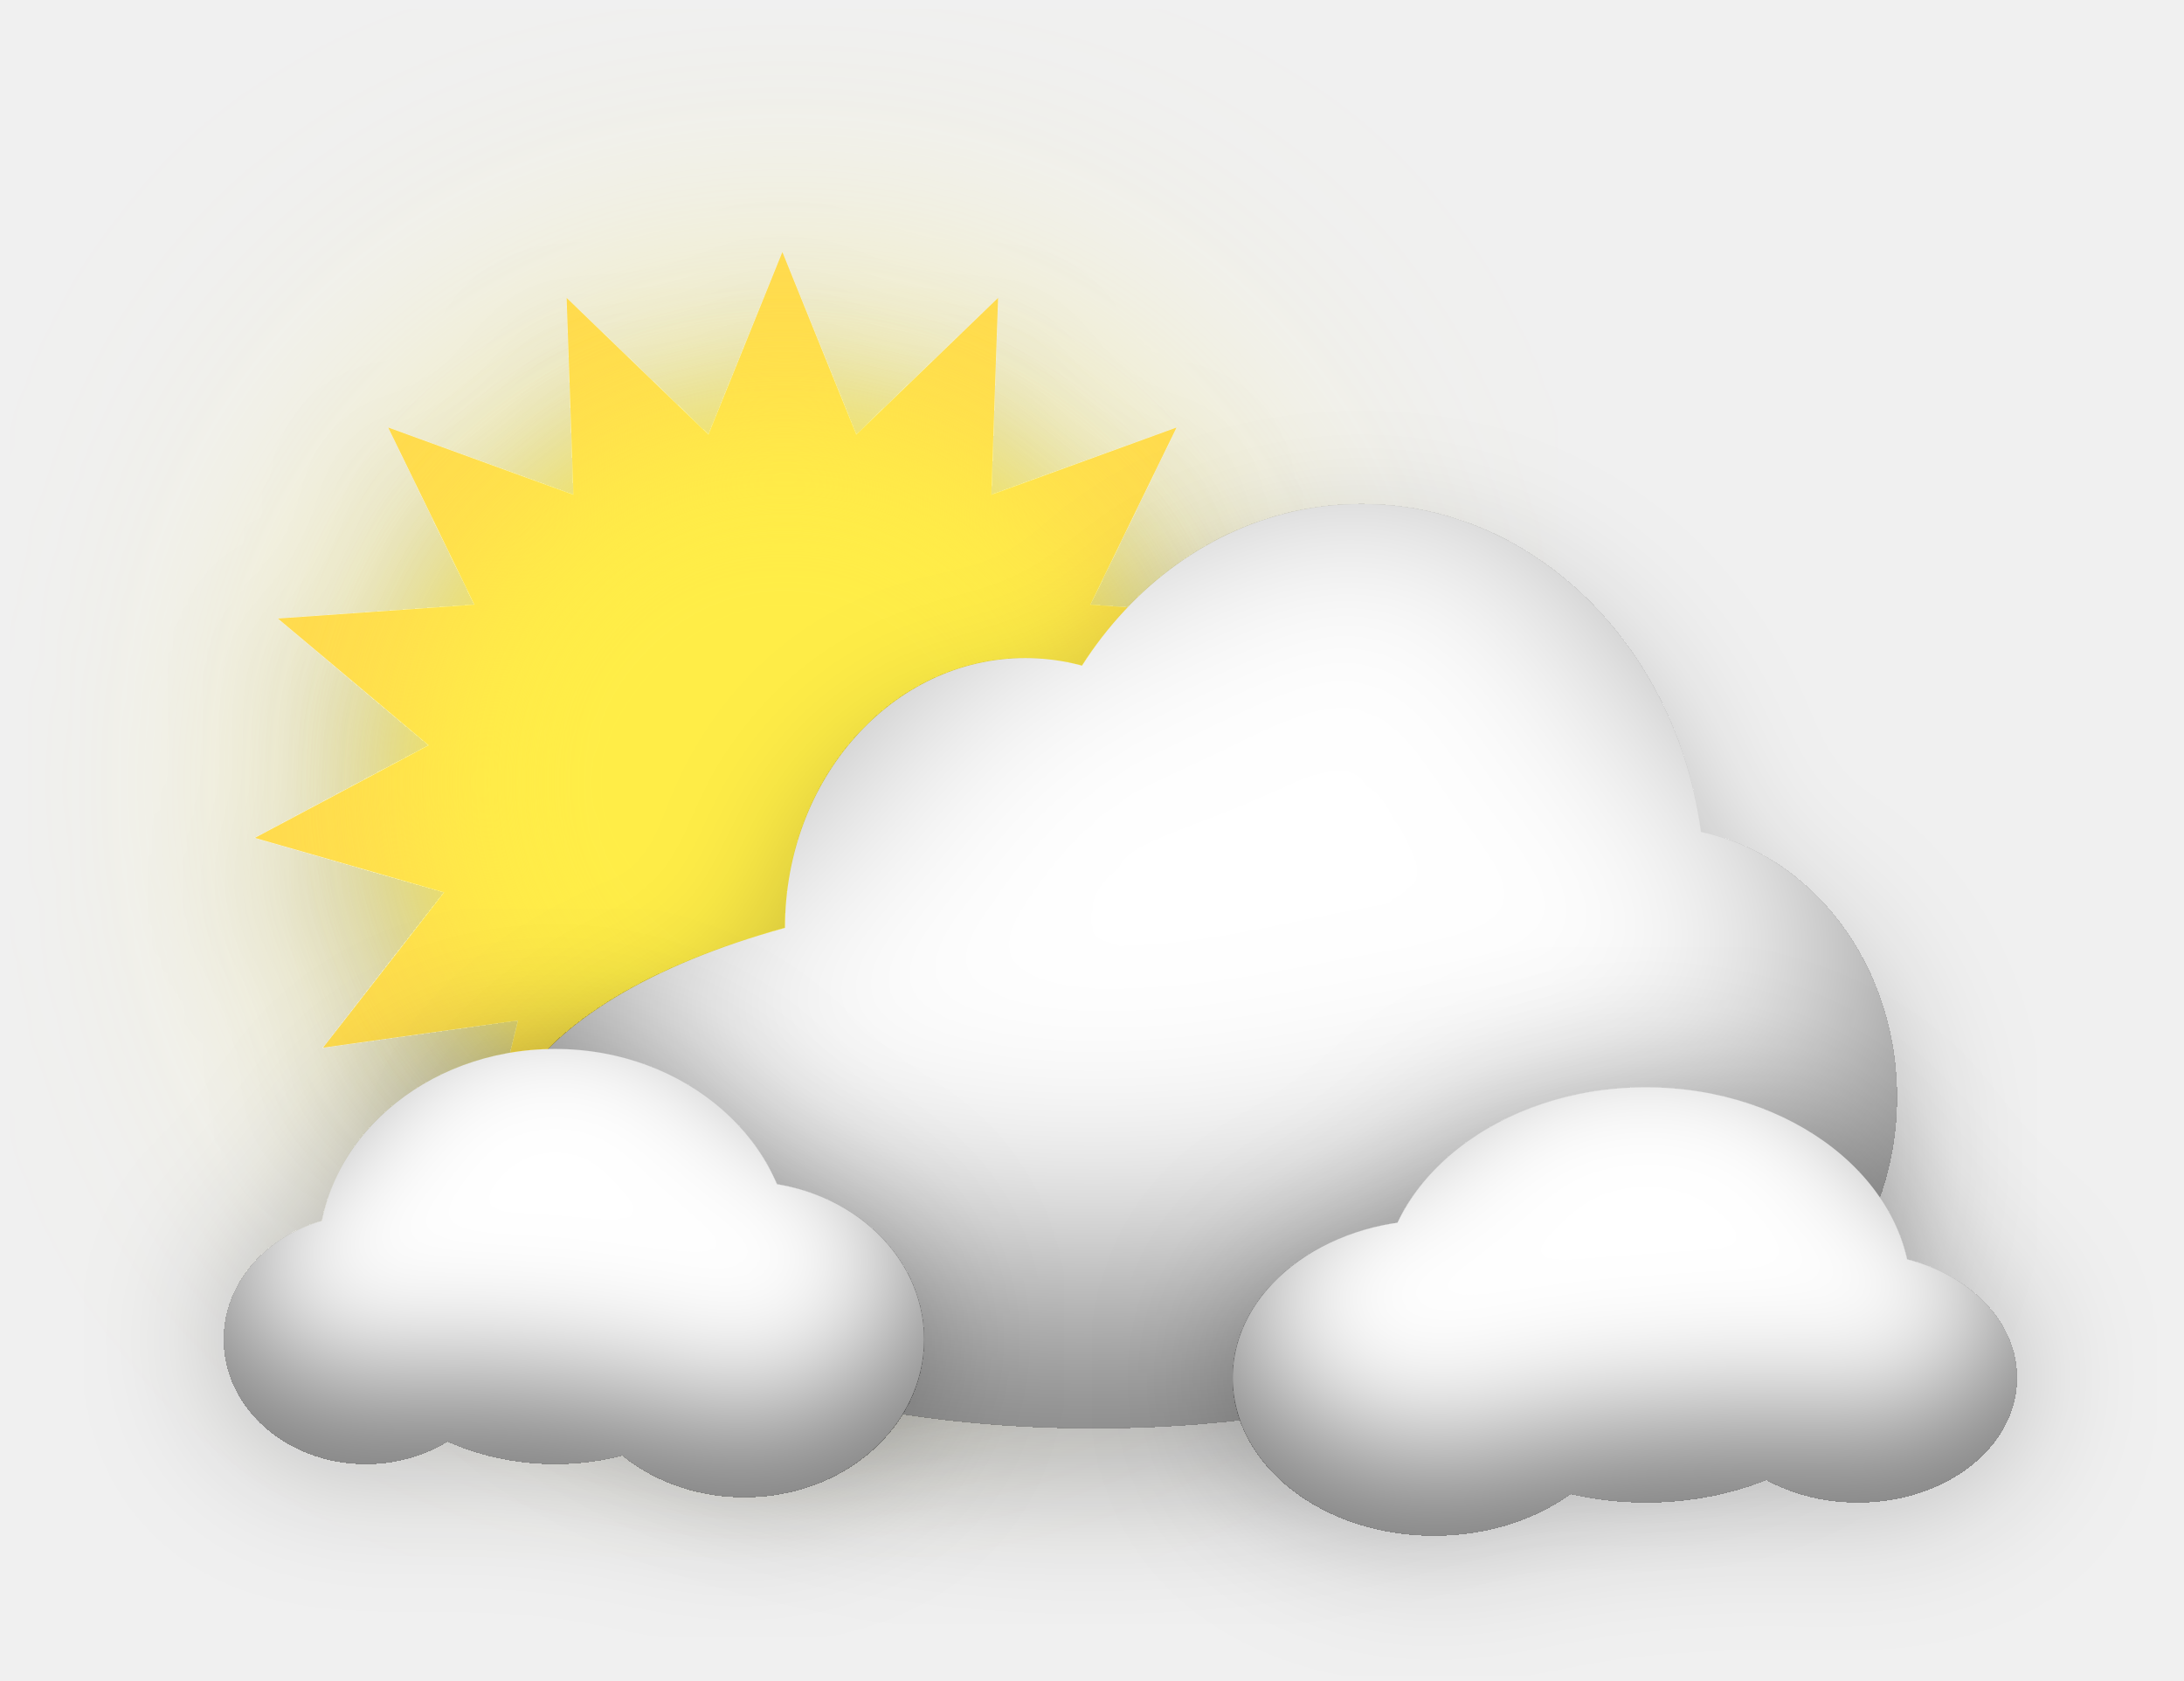
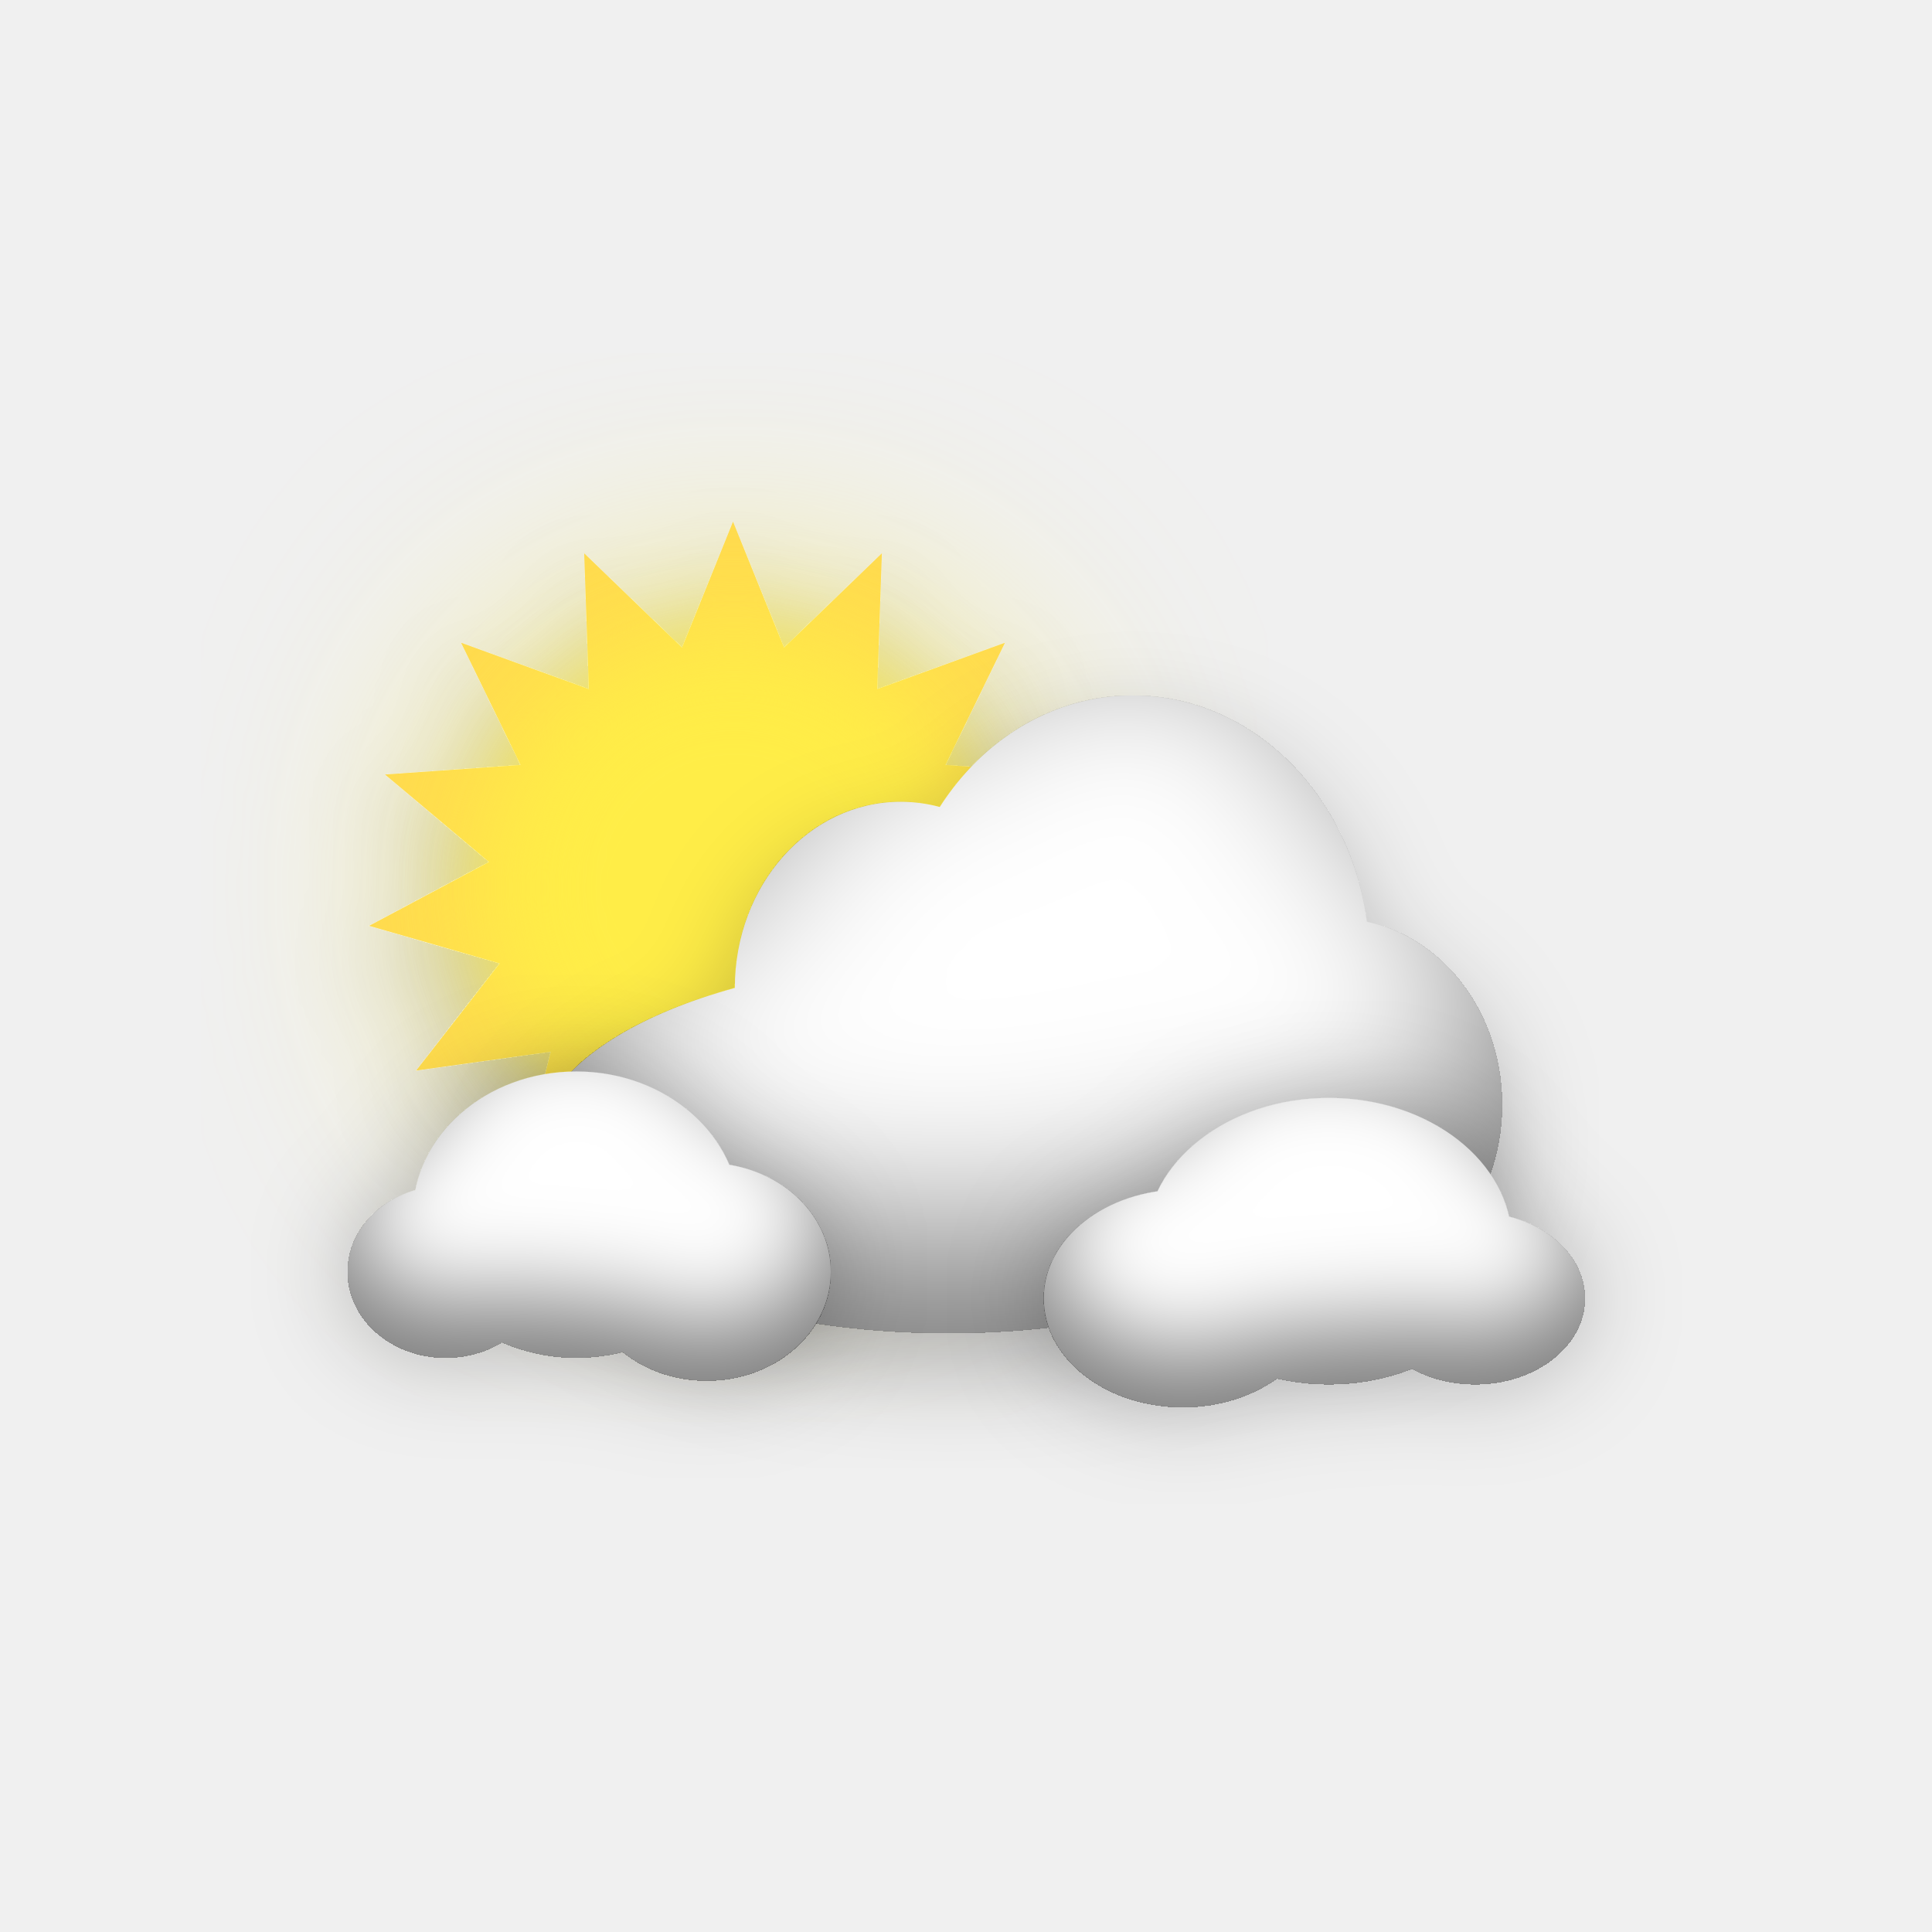
- <svg xmlns="http://www.w3.org/2000/svg" width="78" height="60" viewBox="0 0 78 60" fill="none">
+ <svg xmlns="http://www.w3.org/2000/svg" width="100" height="100" viewBox="0 0 100 100" fill="none">
  <g filter="url(#filter0_d_207_384)">
-     <path d="M27.942 9L30.58 15.528L35.646 10.638L35.401 17.674L42.018 15.267L38.932 21.596L45.956 22.088L40.563 26.615L46.779 29.921L40.011 31.863L44.345 37.412L37.373 36.433L39.075 43.266L33.103 39.535L31.88 46.469L27.942 40.632L24.003 46.469L22.78 39.535L16.808 43.266L18.51 36.433L11.538 37.412L15.872 31.863L9.104 29.921L15.32 26.615L9.927 22.088L16.951 21.596L13.865 15.267L20.482 17.674L20.237 10.638L25.303 15.528L27.942 9Z" fill="#FFD84F" />
+     <path d="M37.941 27L40.58 33.528L45.646 28.638L45.401 35.674L52.018 33.267L48.932 39.596L55.956 40.088L50.563 44.615L56.779 47.921L50.011 49.863L54.345 55.412L47.373 54.433L49.075 61.266L43.103 57.535L41.88 64.469L37.941 58.632L34.003 64.469L32.78 57.535L26.808 61.266L28.51 54.433L21.538 55.412L25.872 49.863L19.104 47.921L25.32 44.615L19.927 40.088L26.951 39.596L23.865 33.267L30.482 35.674L30.237 28.638L35.303 33.528L37.941 27Z" fill="#FFD84F" />
  </g>
  <g filter="url(#filter1_f_207_384)">
-     <ellipse cx="28.029" cy="27.942" rx="12.628" ry="12.628" fill="#FFED47" />
+     <ellipse cx="38.029" cy="45.942" rx="12.628" ry="12.628" fill="#FFED47" />
  </g>
  <g filter="url(#filter2_f_207_384)">
-     <ellipse cx="28.029" cy="27.942" rx="12.628" ry="12.628" fill="#FFED47" />
+     <ellipse cx="38.029" cy="45.942" rx="12.628" ry="12.628" fill="#FFED47" />
  </g>
  <g filter="url(#filter3_di_207_384)">
-     <path d="M60.879 31.75C60.879 39.344 55.393 45.5 48.624 45.5C41.856 45.5 36.37 39.344 36.37 31.75C36.37 24.156 41.856 18 48.624 18C55.393 18 60.879 24.156 60.879 31.75Z" fill="white" />
-     <path d="M67.742 39.175C67.742 44.491 63.901 48.8 59.164 48.8C54.426 48.8 50.585 44.491 50.585 39.175C50.585 33.859 54.426 29.55 59.164 29.55C63.901 29.55 67.742 33.859 67.742 39.175Z" fill="white" />
-     <path d="M45.193 33.125C45.193 38.441 41.352 42.75 36.615 42.75C31.877 42.75 28.036 38.441 28.036 33.125C28.036 27.809 31.877 23.5 36.615 23.5C41.352 23.5 45.193 27.809 45.193 33.125Z" fill="white" />
-     <path d="M60.389 41.375C60.389 46.691 50.842 51 39.066 51C27.289 51 17.742 46.691 17.742 41.375C17.742 36.059 27.289 31.75 39.066 31.75C50.842 31.75 60.389 36.059 60.389 41.375Z" fill="white" />
+     <path d="M70.879 49.75C70.879 57.344 65.393 63.5 58.624 63.5C51.856 63.5 46.37 57.344 46.37 49.75C46.37 42.156 51.856 36 58.624 36C65.393 36 70.879 42.156 70.879 49.75Z" fill="white" />
+     <path d="M77.742 57.175C77.742 62.491 73.901 66.8 69.164 66.8C64.426 66.8 60.585 62.491 60.585 57.175C60.585 51.859 64.426 47.55 69.164 47.55C73.901 47.55 77.742 51.859 77.742 57.175Z" fill="white" />
+     <path d="M55.193 51.125C55.193 56.441 51.352 60.75 46.615 60.75C41.877 60.75 38.036 56.441 38.036 51.125C38.036 45.809 41.877 41.5 46.615 41.5C51.352 41.5 55.193 45.809 55.193 51.125Z" fill="white" />
+     <path d="M70.389 59.375C70.389 64.691 60.842 69 49.066 69C37.289 69 27.742 64.691 27.742 59.375C27.742 54.059 37.289 49.75 49.066 49.75C60.842 49.75 70.389 54.059 70.389 59.375Z" fill="white" />
  </g>
  <g filter="url(#filter4_di_207_384)">
-     <path d="M33 47.829C33 50.938 30.126 53.459 26.581 53.459C23.036 53.459 20.162 50.938 20.162 47.829C20.162 44.72 23.036 42.199 26.581 42.199C30.126 42.199 33 44.72 33 47.829Z" fill="white" />
-     <path d="M18.135 47.829C18.135 50.283 15.866 52.273 13.068 52.273C10.269 52.273 8 50.283 8 47.829C8 45.374 10.269 43.384 13.068 43.384C15.866 43.384 18.135 45.374 18.135 47.829Z" fill="white" />
-     <path d="M28.27 44.866C28.27 48.957 24.489 52.273 19.824 52.273C15.16 52.273 11.378 48.957 11.378 44.866C11.378 40.775 15.16 37.459 19.824 37.459C24.489 37.459 28.27 40.775 28.27 44.866Z" fill="white" />
+     <path d="M43 65.829C43 68.938 40.126 71.459 36.581 71.459C33.036 71.459 30.162 68.938 30.162 65.829C30.162 62.72 33.036 60.199 36.581 60.199C40.126 60.199 43 62.72 43 65.829Z" fill="white" />
+     <path d="M28.135 65.829C28.135 68.284 25.866 70.273 23.068 70.273C20.269 70.273 18 68.284 18 65.829C18 63.374 20.269 61.384 23.068 61.384C25.866 61.384 28.135 63.374 28.135 65.829Z" fill="white" />
+     <path d="M38.27 62.866C38.27 66.957 34.489 70.273 29.824 70.273C25.16 70.273 21.378 66.957 21.378 62.866C21.378 58.775 25.16 55.459 29.824 55.459C34.489 55.459 38.27 58.775 38.27 62.866Z" fill="white" />
  </g>
  <g filter="url(#filter5_di_207_384)">
-     <path d="M44.028 49.202C44.028 52.311 47.247 54.831 51.218 54.831C55.188 54.831 58.407 52.311 58.407 49.202C58.407 46.093 55.188 43.572 51.218 43.572C47.247 43.572 44.028 46.093 44.028 49.202Z" fill="white" />
-     <path d="M60.677 49.202C60.677 51.657 63.218 53.646 66.353 53.646C69.487 53.646 72.028 51.657 72.028 49.202C72.028 46.747 69.487 44.758 66.353 44.758C63.218 44.758 60.677 46.747 60.677 49.202Z" fill="white" />
-     <path d="M49.326 46.239C49.326 50.33 53.561 53.646 58.785 53.646C64.009 53.646 68.245 50.33 68.245 46.239C68.245 42.148 64.009 38.831 58.785 38.831C53.561 38.831 49.326 42.148 49.326 46.239Z" fill="white" />
+     <path d="M54.028 67.202C54.028 70.311 57.247 72.832 61.218 72.832C65.188 72.832 68.407 70.311 68.407 67.202C68.407 64.093 65.188 61.572 61.218 61.572C57.247 61.572 54.028 64.093 54.028 67.202Z" fill="white" />
+     <path d="M70.677 67.202C70.677 69.656 73.218 71.646 76.353 71.646C79.487 71.646 82.028 69.656 82.028 67.202C82.028 64.747 79.487 62.758 76.353 62.758C73.218 62.758 70.677 64.747 70.677 67.202Z" fill="white" />
+     <path d="M59.326 64.239C59.326 68.33 63.561 71.646 68.785 71.646C74.009 71.646 78.245 68.33 78.245 64.239C78.245 60.148 74.009 56.831 68.785 56.831C63.561 56.831 59.326 60.148 59.326 64.239Z" fill="white" />
  </g>
  <defs>
-     <filter id="filter0_d_207_384" x="4.104" y="6" width="47.676" height="47.469" filterUnits="userSpaceOnUse" color-interpolation-filters="sRGB">
+     <filter id="filter0_d_207_384" x="14.104" y="24" width="47.676" height="47.469" filterUnits="userSpaceOnUse" color-interpolation-filters="sRGB">
      <feFlood flood-opacity="0" result="BackgroundImageFix" />
      <feColorMatrix in="SourceAlpha" type="matrix" values="0 0 0 0 0 0 0 0 0 0 0 0 0 0 0 0 0 0 127 0" result="hardAlpha" />
      <feOffset dy="2" />
      <feGaussianBlur stdDeviation="2.5" />
      <feComposite in2="hardAlpha" operator="out" />
      <feColorMatrix type="matrix" values="0 0 0 0 0 0 0 0 0 0 0 0 0 0 0 0 0 0 0.25 0" />
      <feBlend mode="normal" in2="BackgroundImageFix" result="effect1_dropShadow_207_384" />
      <feBlend mode="normal" in="SourceGraphic" in2="effect1_dropShadow_207_384" result="shape" />
    </filter>
-     <filter id="filter1_f_207_384" x="0.401" y="0.314" width="55.255" height="55.255" filterUnits="userSpaceOnUse" color-interpolation-filters="sRGB">
+     <filter id="filter1_f_207_384" x="10.401" y="18.314" width="55.255" height="55.255" filterUnits="userSpaceOnUse" color-interpolation-filters="sRGB">
      <feFlood flood-opacity="0" result="BackgroundImageFix" />
      <feBlend mode="normal" in="SourceGraphic" in2="BackgroundImageFix" result="shape" />
      <feGaussianBlur stdDeviation="7.5" result="effect1_foregroundBlur_207_384" />
    </filter>
-     <filter id="filter2_f_207_384" x="10.401" y="10.314" width="35.255" height="35.255" filterUnits="userSpaceOnUse" color-interpolation-filters="sRGB">
+     <filter id="filter2_f_207_384" x="20.401" y="28.314" width="35.255" height="35.255" filterUnits="userSpaceOnUse" color-interpolation-filters="sRGB">
      <feFlood flood-opacity="0" result="BackgroundImageFix" />
      <feBlend mode="normal" in="SourceGraphic" in2="BackgroundImageFix" result="shape" />
      <feGaussianBlur stdDeviation="2.5" result="effect1_foregroundBlur_207_384" />
    </filter>
-     <filter id="filter3_di_207_384" x="12.742" y="13" width="60" height="45" filterUnits="userSpaceOnUse" color-interpolation-filters="sRGB">
+     <filter id="filter3_di_207_384" x="22.742" y="31" width="60" height="45" filterUnits="userSpaceOnUse" color-interpolation-filters="sRGB">
      <feFlood flood-opacity="0" result="BackgroundImageFix" />
      <feColorMatrix in="SourceAlpha" type="matrix" values="0 0 0 0 0 0 0 0 0 0 0 0 0 0 0 0 0 0 127 0" result="hardAlpha" />
      <feOffset dy="2" />
      <feGaussianBlur stdDeviation="2.5" />
      <feComposite in2="hardAlpha" operator="out" />
      <feColorMatrix type="matrix" values="0 0 0 0 0 0 0 0 0 0 0 0 0 0 0 0 0 0 0.25 0" />
      <feBlend mode="normal" in2="BackgroundImageFix" result="effect1_dropShadow_207_384" />
      <feBlend mode="normal" in="SourceGraphic" in2="effect1_dropShadow_207_384" result="shape" />
      <feColorMatrix in="SourceAlpha" type="matrix" values="0 0 0 0 0 0 0 0 0 0 0 0 0 0 0 0 0 0 127 0" result="hardAlpha" />
      <feOffset dy="-5" />
      <feGaussianBlur stdDeviation="5" />
      <feComposite in2="hardAlpha" operator="arithmetic" k2="-1" k3="1" />
      <feColorMatrix type="matrix" values="0 0 0 0 0 0 0 0 0 0 0 0 0 0 0 0 0 0 0.5 0" />
      <feBlend mode="normal" in2="shape" result="effect2_innerShadow_207_384" />
    </filter>
-     <filter id="filter4_di_207_384" x="3" y="32.459" width="35" height="26" filterUnits="userSpaceOnUse" color-interpolation-filters="sRGB">
+     <filter id="filter4_di_207_384" x="13" y="50.459" width="35" height="26" filterUnits="userSpaceOnUse" color-interpolation-filters="sRGB">
      <feFlood flood-opacity="0" result="BackgroundImageFix" />
      <feColorMatrix in="SourceAlpha" type="matrix" values="0 0 0 0 0 0 0 0 0 0 0 0 0 0 0 0 0 0 127 0" result="hardAlpha" />
      <feOffset />
      <feGaussianBlur stdDeviation="2.5" />
      <feComposite in2="hardAlpha" operator="out" />
      <feColorMatrix type="matrix" values="0 0 0 0 0 0 0 0 0 0 0 0 0 0 0 0 0 0 0.25 0" />
      <feBlend mode="normal" in2="BackgroundImageFix" result="effect1_dropShadow_207_384" />
      <feBlend mode="normal" in="SourceGraphic" in2="effect1_dropShadow_207_384" result="shape" />
      <feColorMatrix in="SourceAlpha" type="matrix" values="0 0 0 0 0 0 0 0 0 0 0 0 0 0 0 0 0 0 127 0" result="hardAlpha" />
      <feOffset dy="-2.75" />
      <feGaussianBlur stdDeviation="2.5" />
      <feComposite in2="hardAlpha" operator="arithmetic" k2="-1" k3="1" />
      <feColorMatrix type="matrix" values="0 0 0 0 0 0 0 0 0 0 0 0 0 0 0 0 0 0 0.5 0" />
      <feBlend mode="normal" in2="shape" result="effect2_innerShadow_207_384" />
    </filter>
-     <filter id="filter5_di_207_384" x="39.028" y="33.831" width="38" height="26" filterUnits="userSpaceOnUse" color-interpolation-filters="sRGB">
+     <filter id="filter5_di_207_384" x="49.028" y="51.831" width="38" height="26" filterUnits="userSpaceOnUse" color-interpolation-filters="sRGB">
      <feFlood flood-opacity="0" result="BackgroundImageFix" />
      <feColorMatrix in="SourceAlpha" type="matrix" values="0 0 0 0 0 0 0 0 0 0 0 0 0 0 0 0 0 0 127 0" result="hardAlpha" />
      <feOffset />
      <feGaussianBlur stdDeviation="2.5" />
      <feComposite in2="hardAlpha" operator="out" />
      <feColorMatrix type="matrix" values="0 0 0 0 0 0 0 0 0 0 0 0 0 0 0 0 0 0 0.25 0" />
      <feBlend mode="normal" in2="BackgroundImageFix" result="effect1_dropShadow_207_384" />
      <feBlend mode="normal" in="SourceGraphic" in2="effect1_dropShadow_207_384" result="shape" />
      <feColorMatrix in="SourceAlpha" type="matrix" values="0 0 0 0 0 0 0 0 0 0 0 0 0 0 0 0 0 0 127 0" result="hardAlpha" />
      <feOffset dy="-2.75" />
      <feGaussianBlur stdDeviation="2.5" />
      <feComposite in2="hardAlpha" operator="arithmetic" k2="-1" k3="1" />
      <feColorMatrix type="matrix" values="0 0 0 0 0 0 0 0 0 0 0 0 0 0 0 0 0 0 0.5 0" />
      <feBlend mode="normal" in2="shape" result="effect2_innerShadow_207_384" />
    </filter>
  </defs>
</svg>
